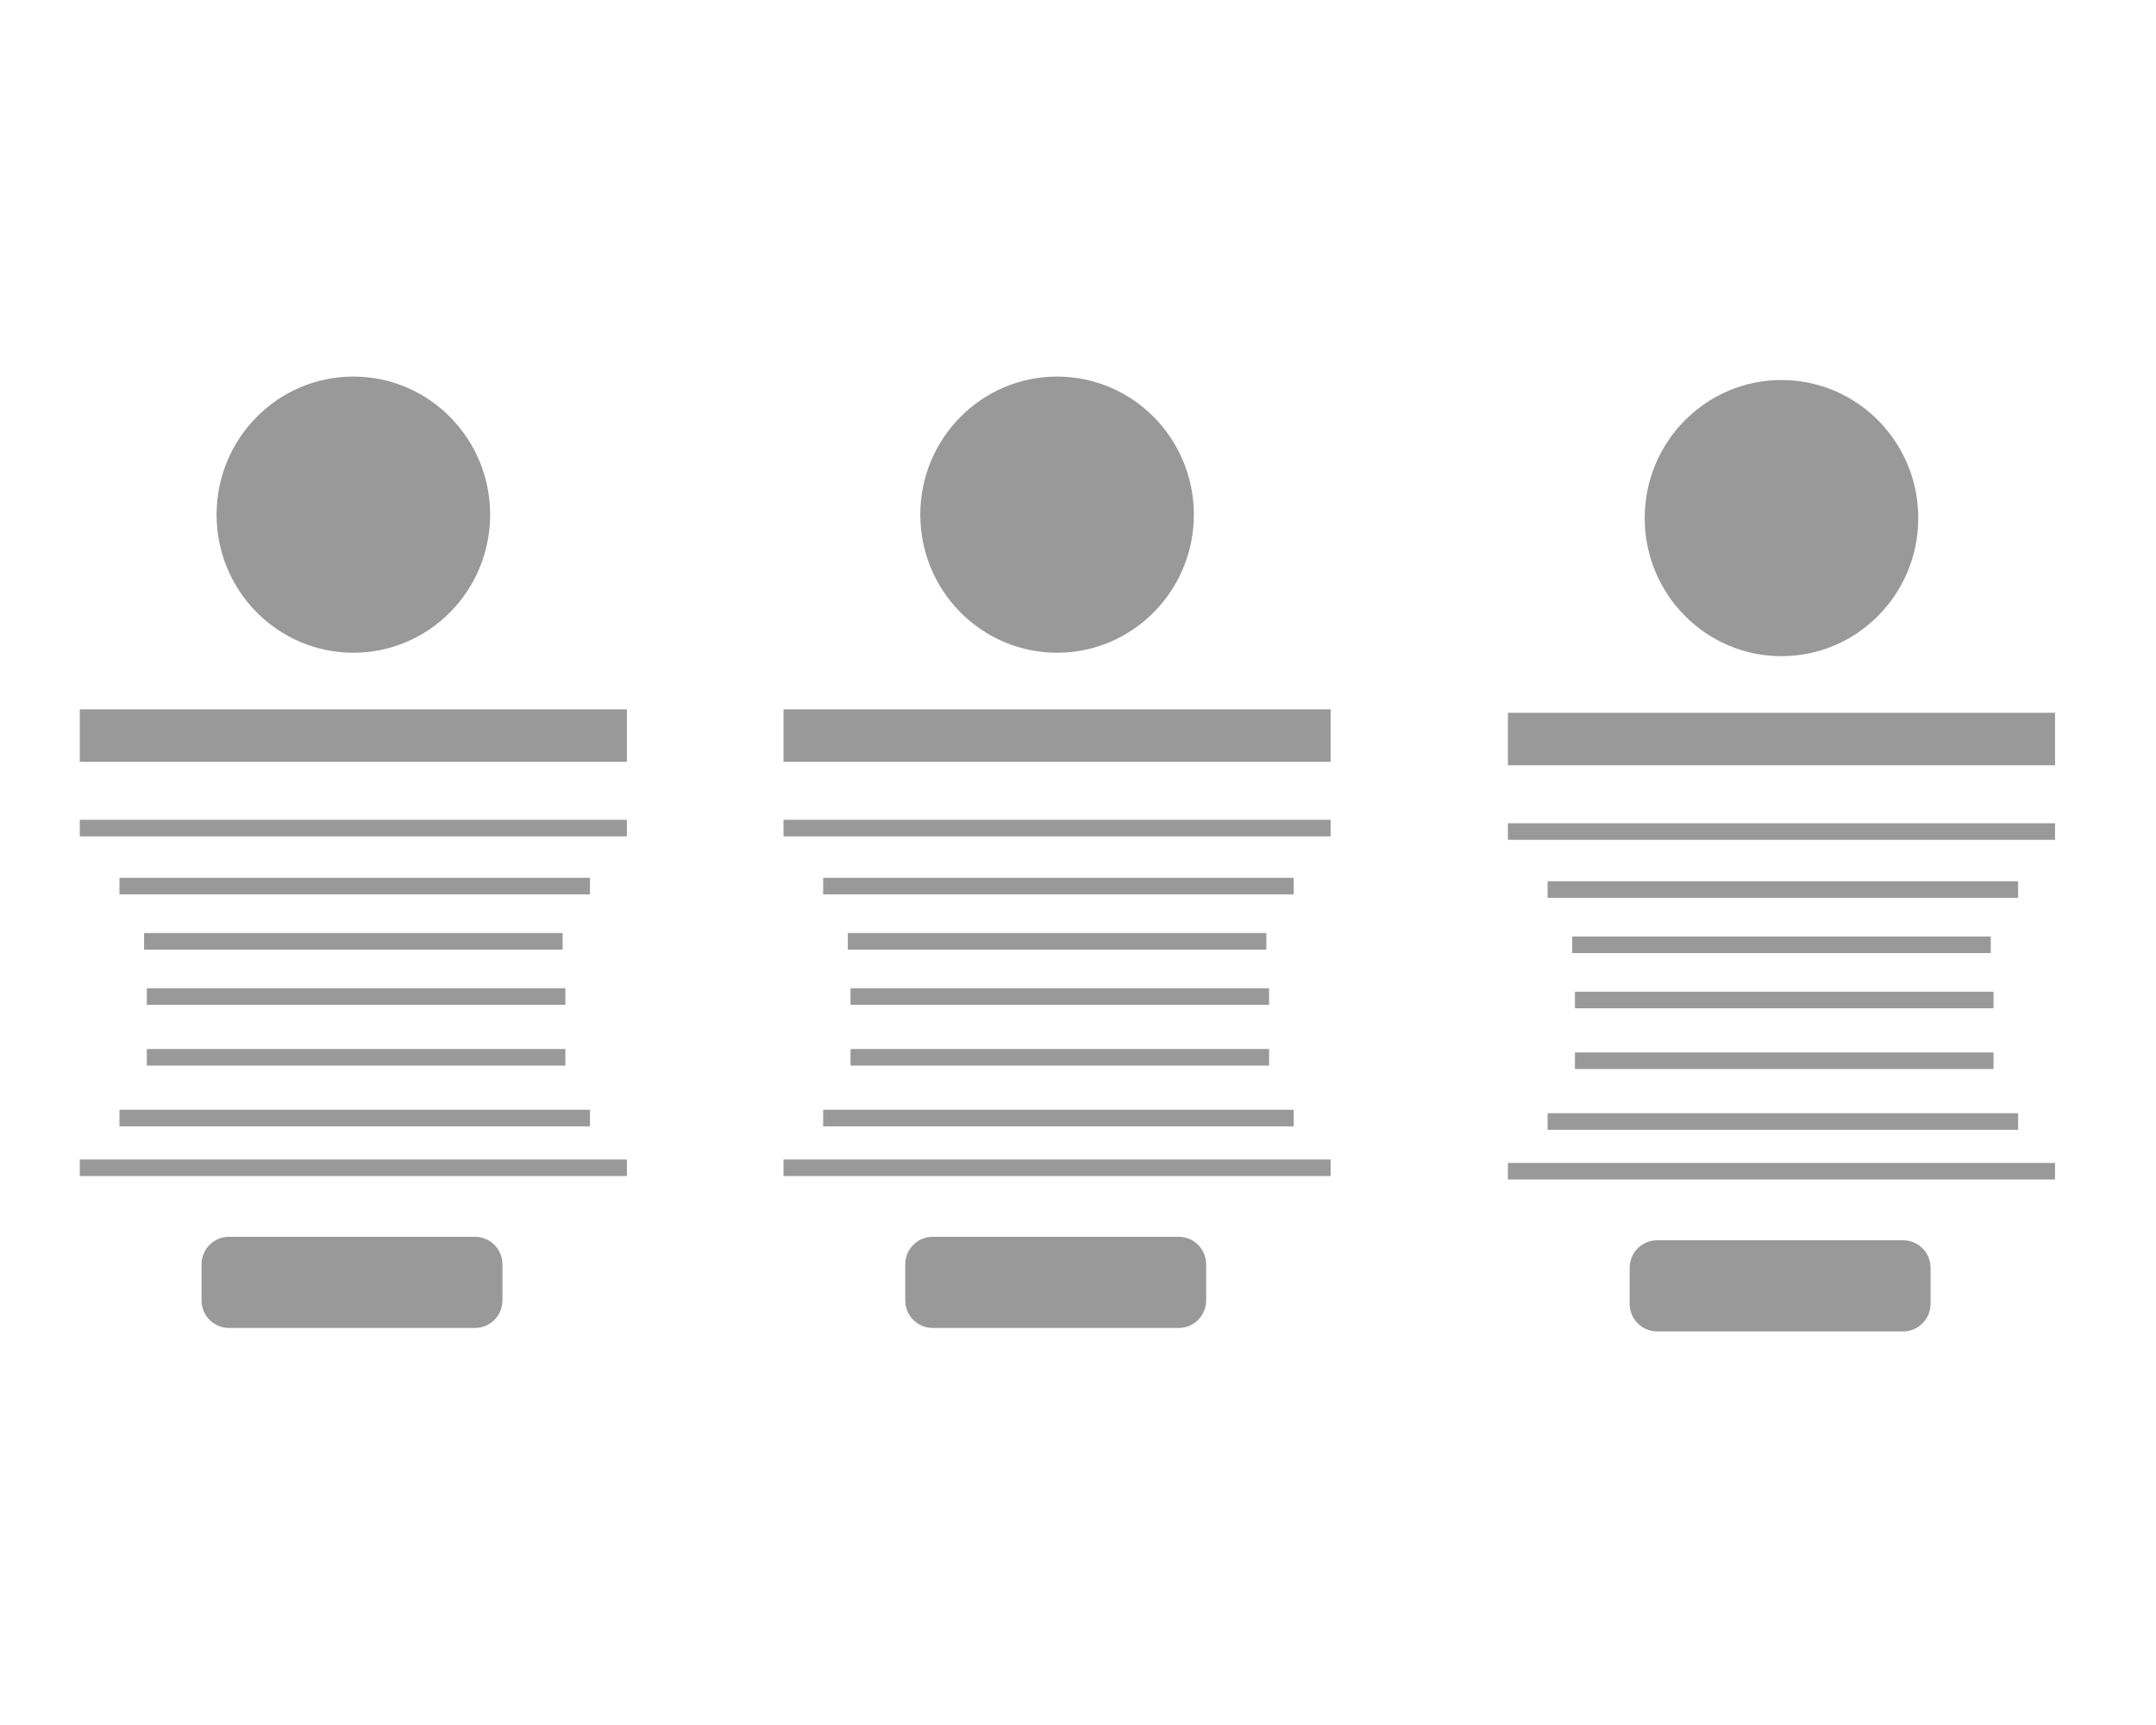
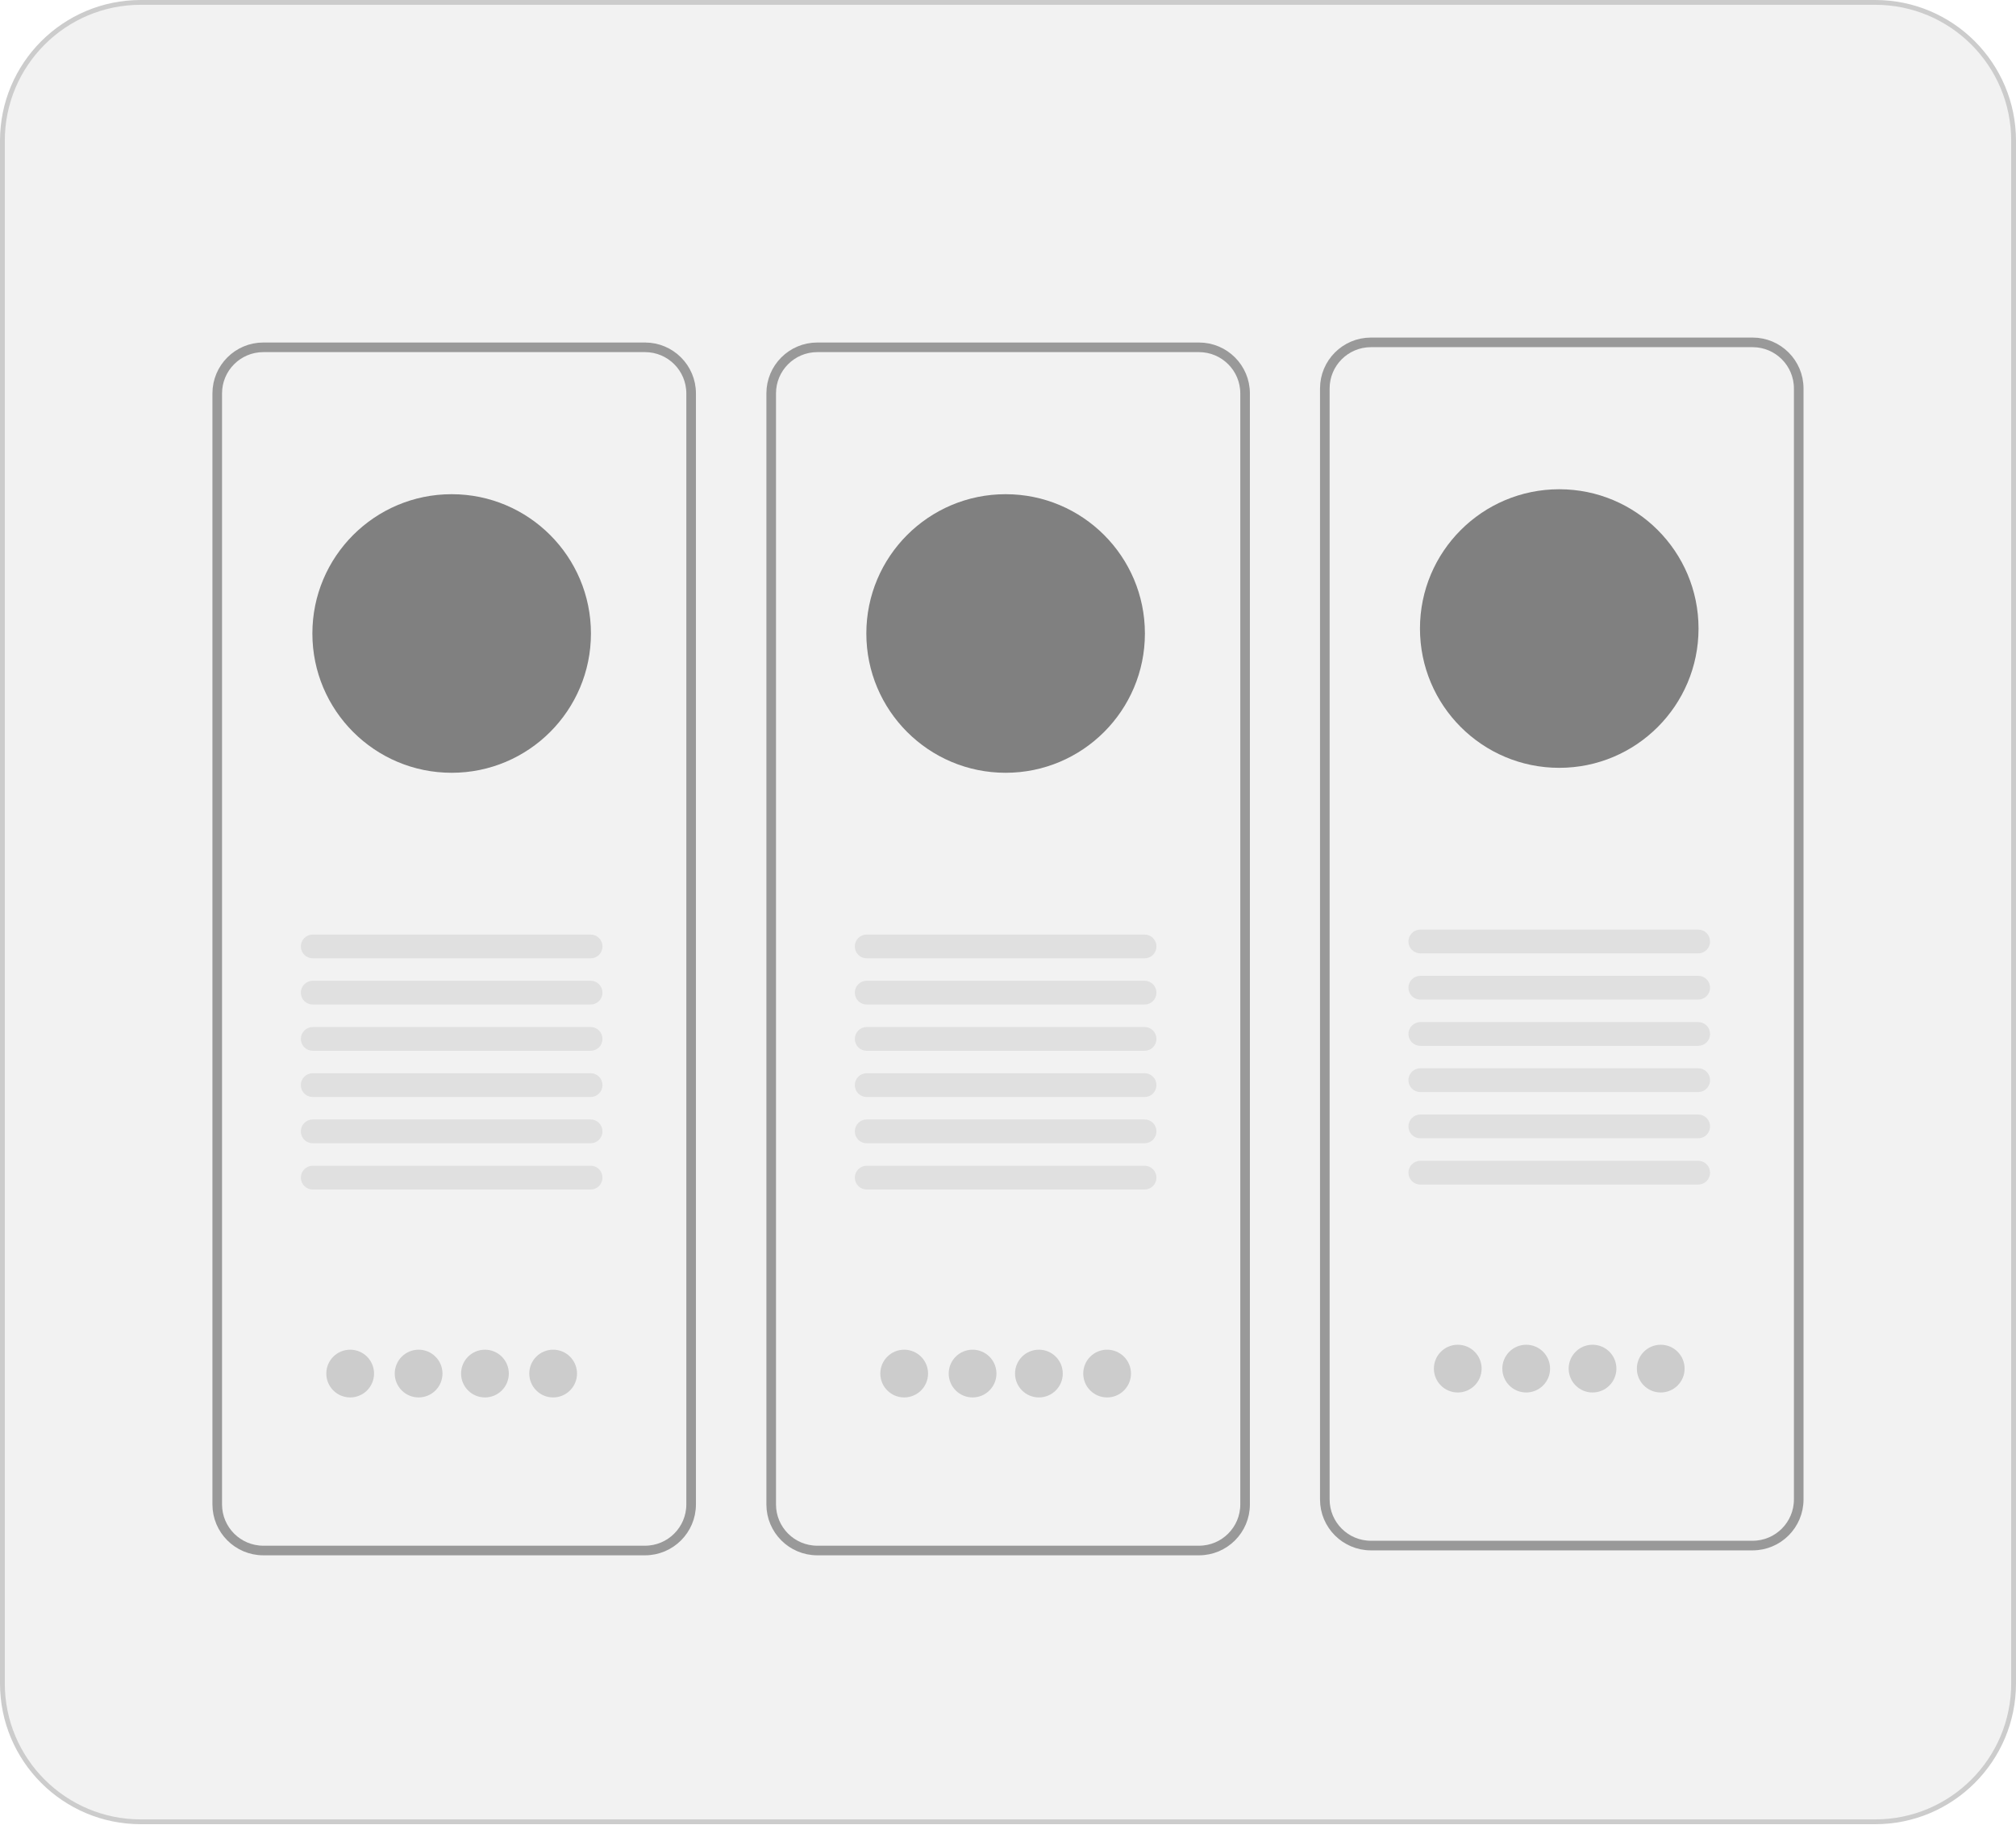
- <svg xmlns="http://www.w3.org/2000/svg" width="500" height="400">
-   <g>
-     <rect fill="none" id="canvas_background" height="402" width="502" y="-1" x="-1" />
-   </g>
-   <g>
-     <defs>
-       <linearGradient id="svg_65" x1="0" y1="0" x2="1" y2="0" spreadMethod="pad">
-         <stop stop-color="#191919" offset="0" />
-         <stop stop-color="#e6e6e6" offset="1" />
-       </linearGradient>
-     </defs>
-     <g stroke="null" id="svg_81">
-       <g stroke="null" transform="matrix(0.6344198,0,0,0.6403775,-71.26763,-107.6013) " id="svg_80">
-         <ellipse stroke="url(#svg_65)" fill="#999999" stroke-width="2" cx="241.503" cy="354.384" id="svg_74" rx="50" ry="50" stroke-opacity="0" />
-         <rect stroke="url(#svg_65)" fill="#999999" stroke-width="2" stroke-opacity="0" x="141.503" y="424.884" width="200" height="19" id="svg_73" />
-         <rect stroke="url(#svg_65)" fill="#999999" stroke-width="2" stroke-opacity="0" x="166.003" y="525.884" width="153" height="6" id="svg_72" />
-         <rect stroke="url(#svg_65)" fill="#999999" stroke-width="2" stroke-opacity="0" x="165.003" y="505.884" width="153" height="6" id="svg_71" />
-         <rect stroke="url(#svg_65)" fill="#999999" stroke-width="2" stroke-opacity="0" x="156.003" y="485.884" width="172" height="6" id="svg_70" />
-         <rect stroke="url(#svg_65)" fill="#999999" stroke-width="2" stroke-opacity="0" x="141.503" y="464.884" width="200" height="6" id="svg_69" />
-         <rect stroke="url(#svg_65)" fill="#999999" stroke-width="2" stroke-opacity="0" x="166.003" y="547.884" width="153" height="6" id="svg_68" />
-         <rect stroke="url(#svg_65)" fill="#999999" stroke-width="2" stroke-opacity="0" x="156.003" y="569.884" width="172" height="6" id="svg_67" />
-         <rect stroke="url(#svg_65)" fill="#999999" stroke-width="2" stroke-opacity="0" x="141.503" y="587.884" width="200" height="6" id="svg_66" />
-         <rect stroke="url(#svg_65)" fill="#999999" stroke-width="2" stroke-opacity="0" fill-opacity="null" x="186.003" y="615.884" width="110" height="33" id="svg_64" rx="10" />
-       </g>
-       <g stroke="null" transform="matrix(0.6344198,0,0,0.6403775,-71.26763,-107.6013) " id="svg_93">
-         <ellipse stroke="url(#svg_65)" fill="#999999" stroke-width="2" cx="498.745" cy="354.384" id="svg_83" rx="50" ry="50" stroke-opacity="0" />
-         <rect stroke="url(#svg_65)" fill="#999999" stroke-width="2" stroke-opacity="0" x="398.745" y="424.884" width="200" height="19" id="svg_84" />
-         <rect stroke="url(#svg_65)" fill="#999999" stroke-width="2" stroke-opacity="0" x="423.245" y="525.884" width="153" height="6" id="svg_85" />
-         <rect stroke="url(#svg_65)" fill="#999999" stroke-width="2" stroke-opacity="0" x="422.245" y="505.884" width="153" height="6" id="svg_86" />
-         <rect stroke="url(#svg_65)" fill="#999999" stroke-width="2" stroke-opacity="0" x="413.245" y="485.884" width="172" height="6" id="svg_87" />
-         <rect stroke="url(#svg_65)" fill="#999999" stroke-width="2" stroke-opacity="0" x="398.745" y="464.884" width="200" height="6" id="svg_88" />
-         <rect stroke="url(#svg_65)" fill="#999999" stroke-width="2" stroke-opacity="0" x="423.245" y="547.884" width="153" height="6" id="svg_89" />
-         <rect stroke="url(#svg_65)" fill="#999999" stroke-width="2" stroke-opacity="0" x="413.245" y="569.884" width="172" height="6" id="svg_90" />
-         <rect stroke="url(#svg_65)" fill="#999999" stroke-width="2" stroke-opacity="0" x="398.745" y="587.884" width="200" height="6" id="svg_91" />
-         <rect stroke="url(#svg_65)" fill="#999999" stroke-width="2" stroke-opacity="0" fill-opacity="null" x="443.245" y="615.884" width="110" height="33" id="svg_92" rx="10" />
-       </g>
-       <g stroke="null" transform="matrix(0.6344198,0,0,0.6403775,-71.26763,-107.6013) " id="svg_105">
-         <ellipse stroke="url(#svg_65)" fill="#999999" stroke-width="2" cx="763.554" cy="355.633" id="svg_95" rx="50" ry="50" stroke-opacity="0" />
-         <rect stroke="url(#svg_65)" fill="#999999" stroke-width="2" stroke-opacity="0" x="663.554" y="426.133" width="200" height="19" id="svg_96" />
-         <rect stroke="url(#svg_65)" fill="#999999" stroke-width="2" stroke-opacity="0" x="688.054" y="527.133" width="153" height="6" id="svg_97" />
-         <rect stroke="url(#svg_65)" fill="#999999" stroke-width="2" stroke-opacity="0" x="687.054" y="507.133" width="153" height="6" id="svg_98" />
-         <rect stroke="url(#svg_65)" fill="#999999" stroke-width="2" stroke-opacity="0" x="678.054" y="487.133" width="172" height="6" id="svg_99" />
-         <rect stroke="url(#svg_65)" fill="#999999" stroke-width="2" stroke-opacity="0" x="663.554" y="466.133" width="200" height="6" id="svg_100" />
-         <rect stroke="url(#svg_65)" fill="#999999" stroke-width="2" stroke-opacity="0" x="688.054" y="549.133" width="153" height="6" id="svg_101" />
-         <rect stroke="url(#svg_65)" fill="#999999" stroke-width="2" stroke-opacity="0" x="678.054" y="571.133" width="172" height="6" id="svg_102" />
-         <rect stroke="url(#svg_65)" fill="#999999" stroke-width="2" stroke-opacity="0" x="663.554" y="589.133" width="200" height="6" id="svg_103" />
-         <rect stroke="url(#svg_65)" fill="#999999" stroke-width="2" stroke-opacity="0" fill-opacity="null" x="708.054" y="617.133" width="110" height="33" id="svg_104" rx="10" />
-       </g>
-     </g>
-   </g>
+ <svg xmlns="http://www.w3.org/2000/svg" id="Layer_1" data-name="Layer 1" viewBox="0 0 419.75 379.79">
+   <defs>
+     <style>.cls-1{fill:#f2f2f2;stroke:#ccc;}.cls-1,.cls-5{stroke-miterlimit:10;}.cls-2{fill:gray;}.cls-3{fill:#e0e0e0;}.cls-4{fill:#ccc;}.cls-5{fill:none;stroke:#999;stroke-width:2px;}</style>
+   </defs>
+   <rect class="cls-1" x="0.5" y="0.5" width="418.75" height="378.79" rx="28.81" ry="28.81" />
+   <circle class="cls-2" cx="94.04" cy="131.89" r="29" />
+   <path class="cls-3" d="M67.23,196.68h57.85a2.46,2.46,0,0,1,2.47,2.47h0a2.46,2.46,0,0,1-2.47,2.48H67.23a2.47,2.47,0,0,1-2.48-2.48h0A2.46,2.46,0,0,1,67.23,196.68Z" transform="translate(-2.11 -2.11)" />
+   <path class="cls-3" d="M67.23,206.3h57.85a2.46,2.46,0,0,1,2.47,2.48h0a2.46,2.46,0,0,1-2.47,2.47H67.23a2.46,2.46,0,0,1-2.48-2.47h0A2.47,2.47,0,0,1,67.23,206.3Z" transform="translate(-2.11 -2.11)" />
+   <path class="cls-3" d="M67.23,215.93h57.85a2.46,2.46,0,0,1,2.47,2.47h0a2.46,2.46,0,0,1-2.47,2.48H67.23a2.47,2.47,0,0,1-2.48-2.48h0A2.49,2.49,0,0,1,67.23,215.93Z" transform="translate(-2.11 -2.11)" />
+   <path class="cls-3" d="M67.23,225.55h57.85a2.46,2.46,0,0,1,2.47,2.48h0a2.46,2.46,0,0,1-2.47,2.47H67.23A2.46,2.46,0,0,1,64.75,228h0A2.47,2.47,0,0,1,67.23,225.55Z" transform="translate(-2.11 -2.11)" />
+   <path class="cls-3" d="M67.23,235.18h57.85a2.46,2.46,0,0,1,2.47,2.48h0a2.46,2.46,0,0,1-2.47,2.47H67.23a2.46,2.46,0,0,1-2.48-2.47h0A2.47,2.47,0,0,1,67.23,235.18Z" transform="translate(-2.11 -2.11)" />
+   <path class="cls-3" d="M67.23,244.81h57.85a2.46,2.46,0,0,1,2.47,2.47h0a2.46,2.46,0,0,1-2.47,2.48H67.23a2.47,2.47,0,0,1-2.48-2.48h0A2.49,2.49,0,0,1,67.23,244.81Z" transform="translate(-2.11 -2.11)" />
+   <rect class="cls-4" x="67.94" y="281" width="9.94" height="9.94" rx="4.97" ry="4.97" />
+   <rect class="cls-4" x="82.19" y="281" width="9.94" height="9.94" rx="4.97" ry="4.97" />
+   <rect class="cls-4" x="96" y="281" width="9.94" height="9.94" rx="4.97" ry="4.97" />
+   <rect class="cls-4" x="110.2" y="281" width="9.94" height="9.94" rx="4.97" ry="4.97" />
+   <rect class="cls-5" x="45.23" y="72.31" width="98.67" height="250.5" rx="9.6" ry="9.6" />
+   <circle class="cls-2" cx="209.38" cy="131.89" r="29" />
+   <path class="cls-3" d="M182.57,196.68h57.85a2.46,2.46,0,0,1,2.47,2.47h0a2.46,2.46,0,0,1-2.47,2.48H182.57a2.47,2.47,0,0,1-2.48-2.48h0A2.46,2.46,0,0,1,182.57,196.68Z" transform="translate(-2.11 -2.11)" />
+   <path class="cls-3" d="M182.57,206.3h57.85a2.46,2.46,0,0,1,2.47,2.48h0a2.46,2.46,0,0,1-2.47,2.47H182.57a2.46,2.46,0,0,1-2.48-2.47h0A2.47,2.47,0,0,1,182.57,206.3Z" transform="translate(-2.11 -2.11)" />
+   <path class="cls-3" d="M182.57,215.93h57.85a2.46,2.46,0,0,1,2.47,2.47h0a2.46,2.46,0,0,1-2.47,2.48H182.57a2.47,2.47,0,0,1-2.48-2.48h0A2.49,2.49,0,0,1,182.57,215.93Z" transform="translate(-2.11 -2.11)" />
+   <path class="cls-3" d="M182.57,225.55h57.85a2.46,2.46,0,0,1,2.47,2.48h0a2.46,2.46,0,0,1-2.47,2.47H182.57a2.46,2.46,0,0,1-2.48-2.47h0A2.47,2.47,0,0,1,182.57,225.55Z" transform="translate(-2.11 -2.11)" />
+   <path class="cls-3" d="M182.57,235.18h57.85a2.46,2.46,0,0,1,2.47,2.48h0a2.46,2.46,0,0,1-2.47,2.47H182.57a2.46,2.46,0,0,1-2.48-2.47h0A2.47,2.47,0,0,1,182.57,235.18Z" transform="translate(-2.11 -2.11)" />
+   <path class="cls-3" d="M182.57,244.81h57.85a2.46,2.46,0,0,1,2.47,2.47h0a2.46,2.46,0,0,1-2.47,2.48H182.57a2.47,2.47,0,0,1-2.48-2.48h0A2.49,2.49,0,0,1,182.57,244.81Z" transform="translate(-2.11 -2.11)" />
+   <rect class="cls-4" x="183.29" y="281" width="9.94" height="9.94" rx="4.97" ry="4.97" />
+   <rect class="cls-4" x="197.53" y="281" width="9.94" height="9.94" rx="4.97" ry="4.97" />
+   <rect class="cls-4" x="211.34" y="281" width="9.94" height="9.94" rx="4.97" ry="4.97" />
+   <rect class="cls-4" x="225.54" y="281" width="9.94" height="9.94" rx="4.97" ry="4.97" />
+   <rect class="cls-5" x="160.57" y="72.31" width="98.67" height="250.5" rx="9.6" ry="9.6" />
+   <circle class="cls-2" cx="324.65" cy="130.86" r="29" />
+   <path class="cls-3" d="M297.84,195.65h57.85a2.46,2.46,0,0,1,2.47,2.47h0a2.46,2.46,0,0,1-2.47,2.48H297.84a2.47,2.47,0,0,1-2.48-2.48h0A2.46,2.46,0,0,1,297.84,195.65Z" transform="translate(-2.11 -2.11)" />
+   <path class="cls-3" d="M297.84,205.27h57.85a2.46,2.46,0,0,1,2.47,2.48h0a2.46,2.46,0,0,1-2.47,2.47H297.84a2.46,2.46,0,0,1-2.48-2.47h0A2.47,2.47,0,0,1,297.84,205.27Z" transform="translate(-2.11 -2.11)" />
+   <path class="cls-3" d="M297.84,214.9h57.85a2.46,2.46,0,0,1,2.47,2.47h0a2.46,2.46,0,0,1-2.47,2.48H297.84a2.47,2.47,0,0,1-2.48-2.48h0A2.49,2.49,0,0,1,297.84,214.9Z" transform="translate(-2.11 -2.11)" />
+   <path class="cls-3" d="M297.84,224.52h57.85a2.46,2.46,0,0,1,2.47,2.48h0a2.46,2.46,0,0,1-2.47,2.47H297.84a2.46,2.46,0,0,1-2.48-2.47h0A2.47,2.47,0,0,1,297.84,224.52Z" transform="translate(-2.11 -2.11)" />
+   <path class="cls-3" d="M297.84,234.15h57.85a2.46,2.46,0,0,1,2.47,2.48h0a2.46,2.46,0,0,1-2.47,2.47H297.84a2.46,2.46,0,0,1-2.48-2.47h0A2.47,2.47,0,0,1,297.84,234.15Z" transform="translate(-2.11 -2.11)" />
+   <path class="cls-3" d="M297.84,243.78h57.85a2.46,2.46,0,0,1,2.47,2.47h0a2.46,2.46,0,0,1-2.47,2.48H297.84a2.47,2.47,0,0,1-2.48-2.48h0A2.49,2.49,0,0,1,297.84,243.78Z" transform="translate(-2.11 -2.11)" />
+   <rect class="cls-4" x="298.55" y="279.97" width="9.94" height="9.94" rx="4.97" ry="4.97" />
+   <rect class="cls-4" x="312.8" y="279.97" width="9.94" height="9.94" rx="4.97" ry="4.97" />
+   <rect class="cls-4" x="326.61" y="279.97" width="9.94" height="9.94" rx="4.97" ry="4.97" />
+   <rect class="cls-4" x="340.81" y="279.97" width="9.94" height="9.94" rx="4.97" ry="4.97" />
+   <rect class="cls-5" x="275.84" y="71.28" width="98.67" height="250.5" rx="9.6" ry="9.6" />
</svg>
